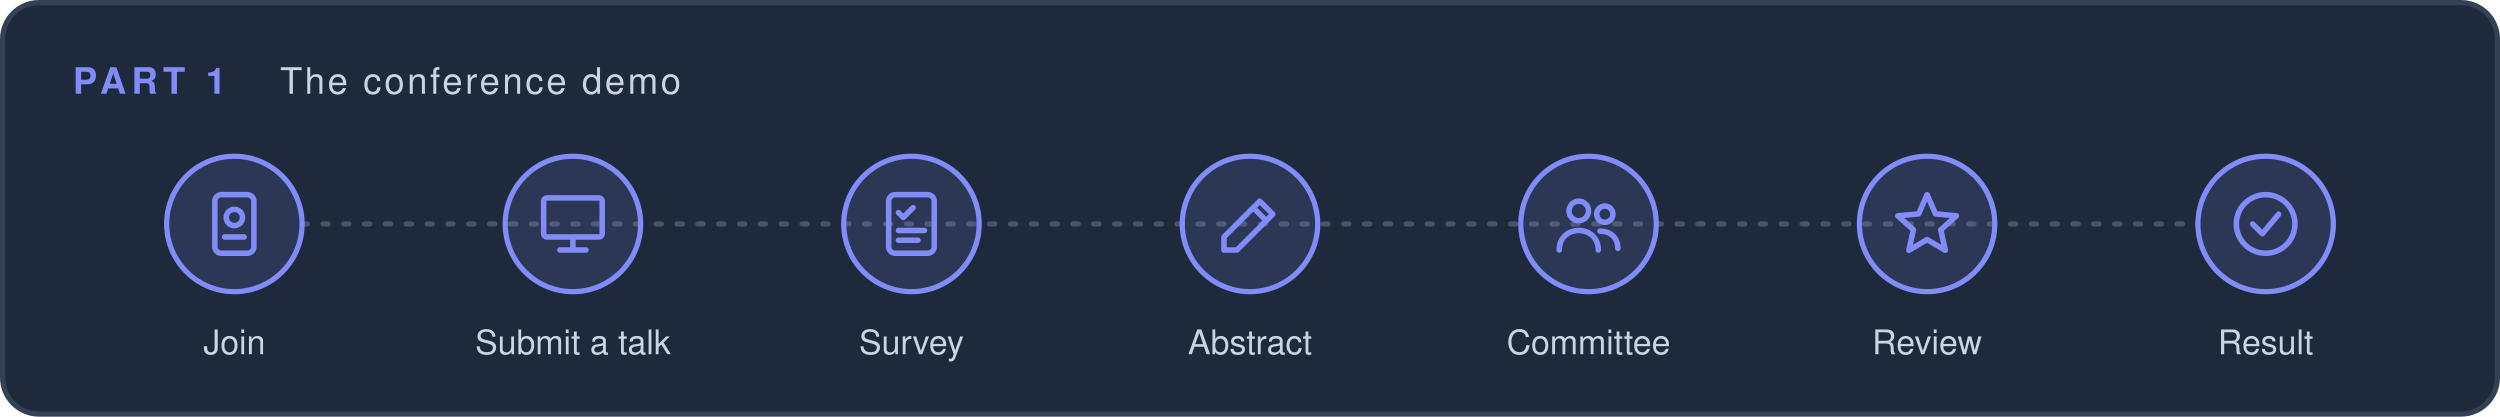
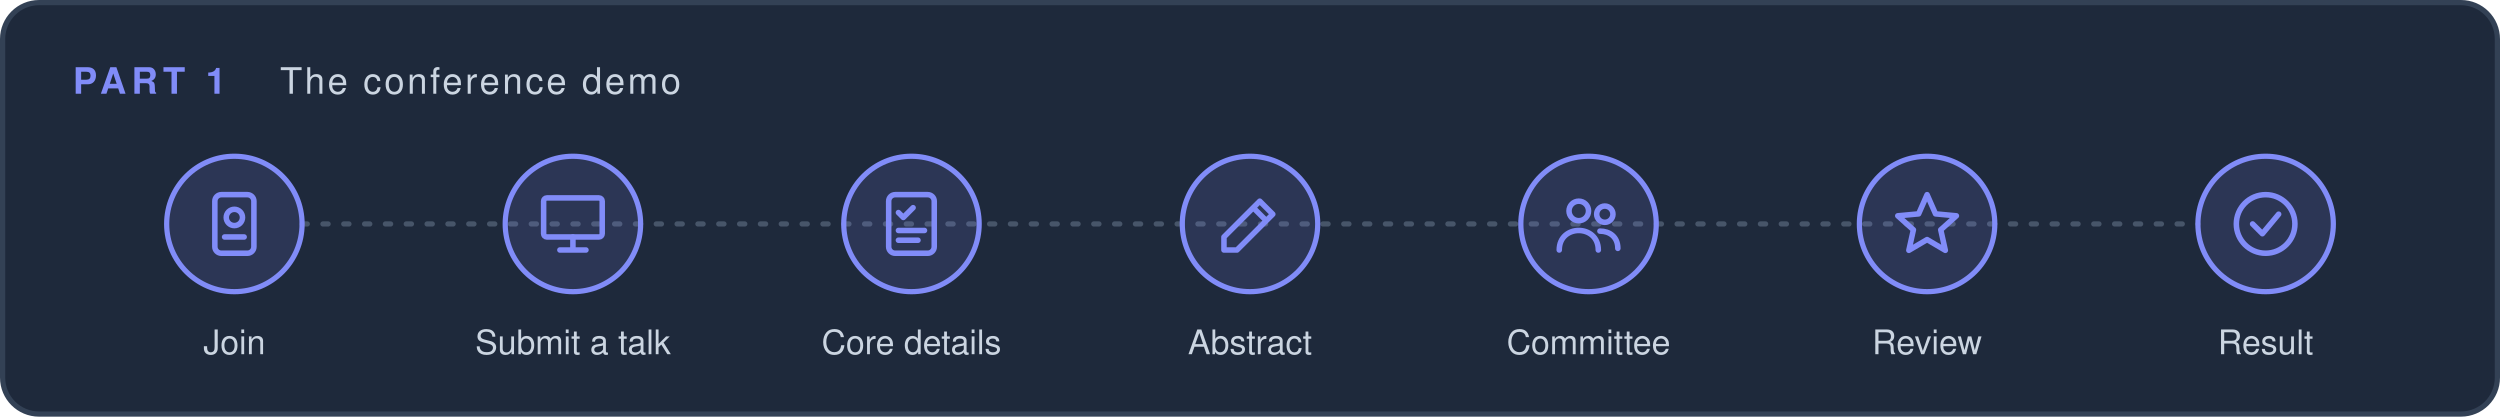
<svg xmlns="http://www.w3.org/2000/svg" viewBox="0 0 960 160" width="960" height="160" role="img">
  <rect x="1" y="1" width="958" height="158" rx="14" fill="#1E293B" stroke="#334155" stroke-width="2" />
  <text x="28" y="36" font-family="system-ui, -apple-system, Segoe UI, Helvetica, Arial, sans-serif" font-size="14" font-weight="700" letter-spacing="2" fill="#818CF8">PART 1</text>
  <text x="107.52" y="36" font-family="system-ui, -apple-system, Segoe UI, Helvetica, Arial, sans-serif" font-size="14" letter-spacing="1" fill="#CBD5E1">The conference demo</text>
  <path d="M116.0 86 H844.0" stroke="#475569" stroke-width="2" stroke-dasharray="2 6" stroke-linecap="round" />
  <circle cx="90.0" cy="86" r="26" fill="#818CF8" fill-opacity="0.14" stroke="#818CF8" stroke-width="2" />
  <g transform="translate(75.0 71) scale(1.25)" fill="none" stroke="#818CF8" stroke-width="1.7" stroke-linecap="round" stroke-linejoin="round">
    <rect x="6" y="3" width="12" height="18" rx="2" />
    <circle cx="12" cy="10" r="2.5" />
    <path d="M9 16 H15" />
  </g>
  <text x="90.0" y="136" text-anchor="middle" font-family="system-ui, -apple-system, Segoe UI, Helvetica, Arial, sans-serif" font-size="13" fill="#CBD5E1">Join</text>
  <circle cx="220.0" cy="86" r="26" fill="#818CF8" fill-opacity="0.14" stroke="#818CF8" stroke-width="2" />
  <g transform="translate(205.0 71) scale(1.25)" fill="none" stroke="#818CF8" stroke-width="1.7" stroke-linecap="round" stroke-linejoin="round">
    <rect x="3" y="4" width="18" height="12" rx="1" />
    <path d="M12 16 V20 M8 20 H16" />
  </g>
  <text x="220.0" y="136" text-anchor="middle" font-family="system-ui, -apple-system, Segoe UI, Helvetica, Arial, sans-serif" font-size="13" fill="#CBD5E1">Submit a talk</text>
  <circle cx="350.0" cy="86" r="26" fill="#818CF8" fill-opacity="0.14" stroke="#818CF8" stroke-width="2" />
  <g transform="translate(335.0 71) scale(1.25)" fill="none" stroke="#818CF8" stroke-width="1.7" stroke-linecap="round" stroke-linejoin="round">
    <rect x="5" y="3" width="14" height="18" rx="2" />
    <path d="M8 8.5 L9.5 10 L12.5 7 M8 14 H16 M8 17 H14" />
  </g>
-   <text x="350.0" y="136" text-anchor="middle" font-family="system-ui, -apple-system, Segoe UI, Helvetica, Arial, sans-serif" font-size="13" fill="#CBD5E1">Survey</text>
+   <text x="350.0" y="136" text-anchor="middle" font-family="system-ui, -apple-system, Segoe UI, Helvetica, Arial, sans-serif" font-size="13" fill="#CBD5E1">Core details</text>
  <circle cx="480.0" cy="86" r="26" fill="#818CF8" fill-opacity="0.14" stroke="#818CF8" stroke-width="2" />
  <g transform="translate(465.0 71) scale(1.25)" fill="none" stroke="#818CF8" stroke-width="1.7" stroke-linecap="round" stroke-linejoin="round">
    <path d="M4 20 V16 L15 5 L19 9 L8 20 Z M13 7 L17 11" />
  </g>
  <text x="480.0" y="136" text-anchor="middle" font-family="system-ui, -apple-system, Segoe UI, Helvetica, Arial, sans-serif" font-size="13" fill="#CBD5E1">Abstract</text>
  <circle cx="610.0" cy="86" r="26" fill="#818CF8" fill-opacity="0.14" stroke="#818CF8" stroke-width="2" />
  <g transform="translate(595.0 71) scale(1.25)" fill="none" stroke="#818CF8" stroke-width="1.7" stroke-linecap="round" stroke-linejoin="round">
    <circle cx="9" cy="8" r="3" />
    <circle cx="17" cy="9" r="2.5" />
    <path d="M3 20 C3 16 6 14 9 14 S15 16 15 20 M15.5 14.2 C18.5 14.2 21 16 21 19.5" />
  </g>
  <text x="610.0" y="136" text-anchor="middle" font-family="system-ui, -apple-system, Segoe UI, Helvetica, Arial, sans-serif" font-size="13" fill="#CBD5E1">Committee</text>
  <circle cx="740.0" cy="86" r="26" fill="#818CF8" fill-opacity="0.14" stroke="#818CF8" stroke-width="2" />
  <g transform="translate(725.0 71) scale(1.25)" fill="none" stroke="#818CF8" stroke-width="1.7" stroke-linecap="round" stroke-linejoin="round">
    <path d="M12 3 L14.6 8.9 L21 9.5 L16.2 13.8 L17.6 20.1 L12 16.8 L6.4 20.1 L7.8 13.8 L3 9.5 L9.4 8.9 Z" />
  </g>
  <text x="740.0" y="136" text-anchor="middle" font-family="system-ui, -apple-system, Segoe UI, Helvetica, Arial, sans-serif" font-size="13" fill="#CBD5E1">Review</text>
  <circle cx="870.0" cy="86" r="26" fill="#818CF8" fill-opacity="0.14" stroke="#818CF8" stroke-width="2" />
  <g transform="translate(855.0 71) scale(1.25)" fill="none" stroke="#818CF8" stroke-width="1.7" stroke-linecap="round" stroke-linejoin="round">
    <circle cx="12" cy="12" r="9" />
    <path d="M8 12 L11 15 L16 9" />
  </g>
  <text x="870.0" y="136" text-anchor="middle" font-family="system-ui, -apple-system, Segoe UI, Helvetica, Arial, sans-serif" font-size="13" fill="#CBD5E1">Result</text>
</svg>
